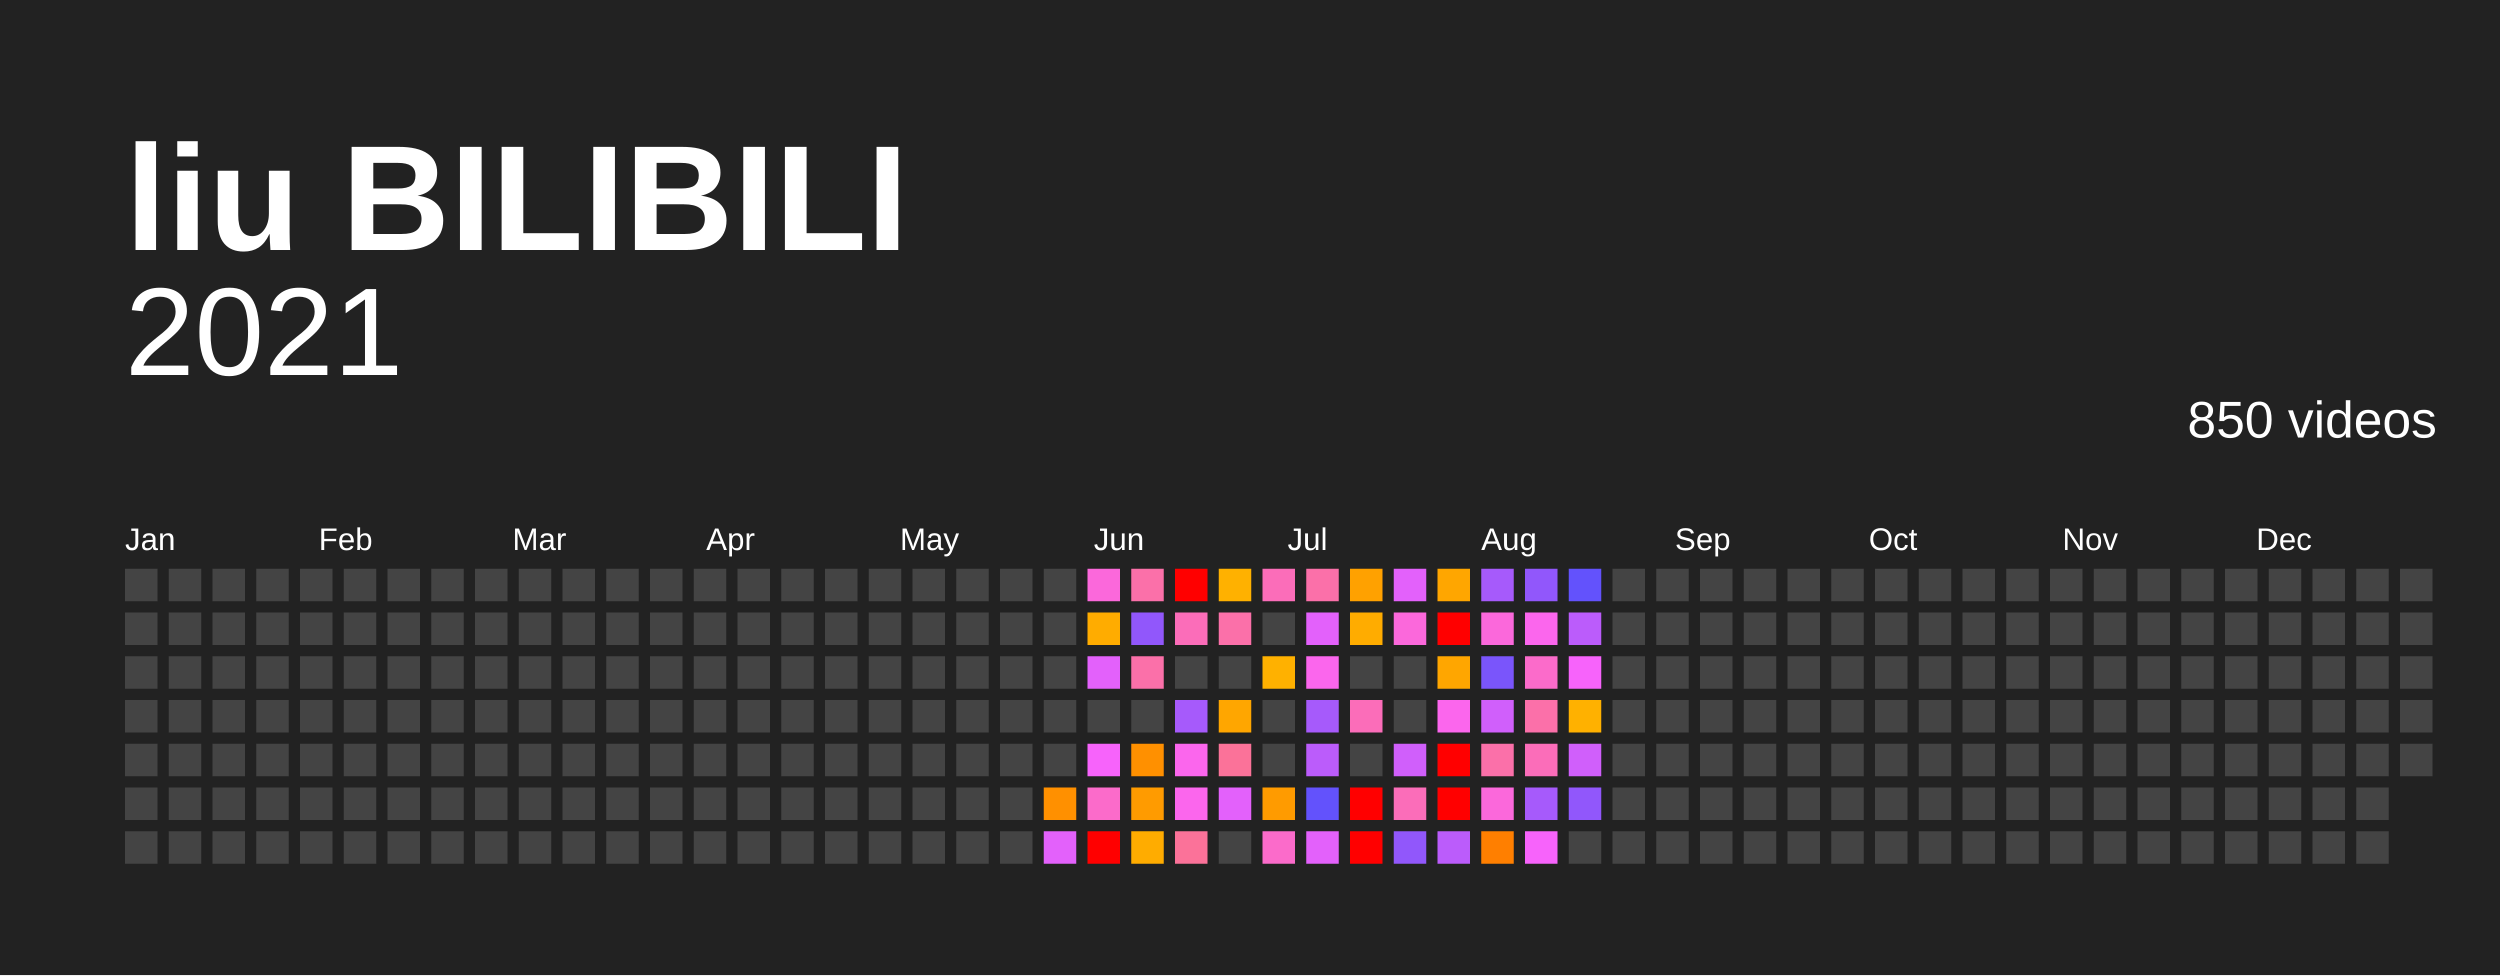
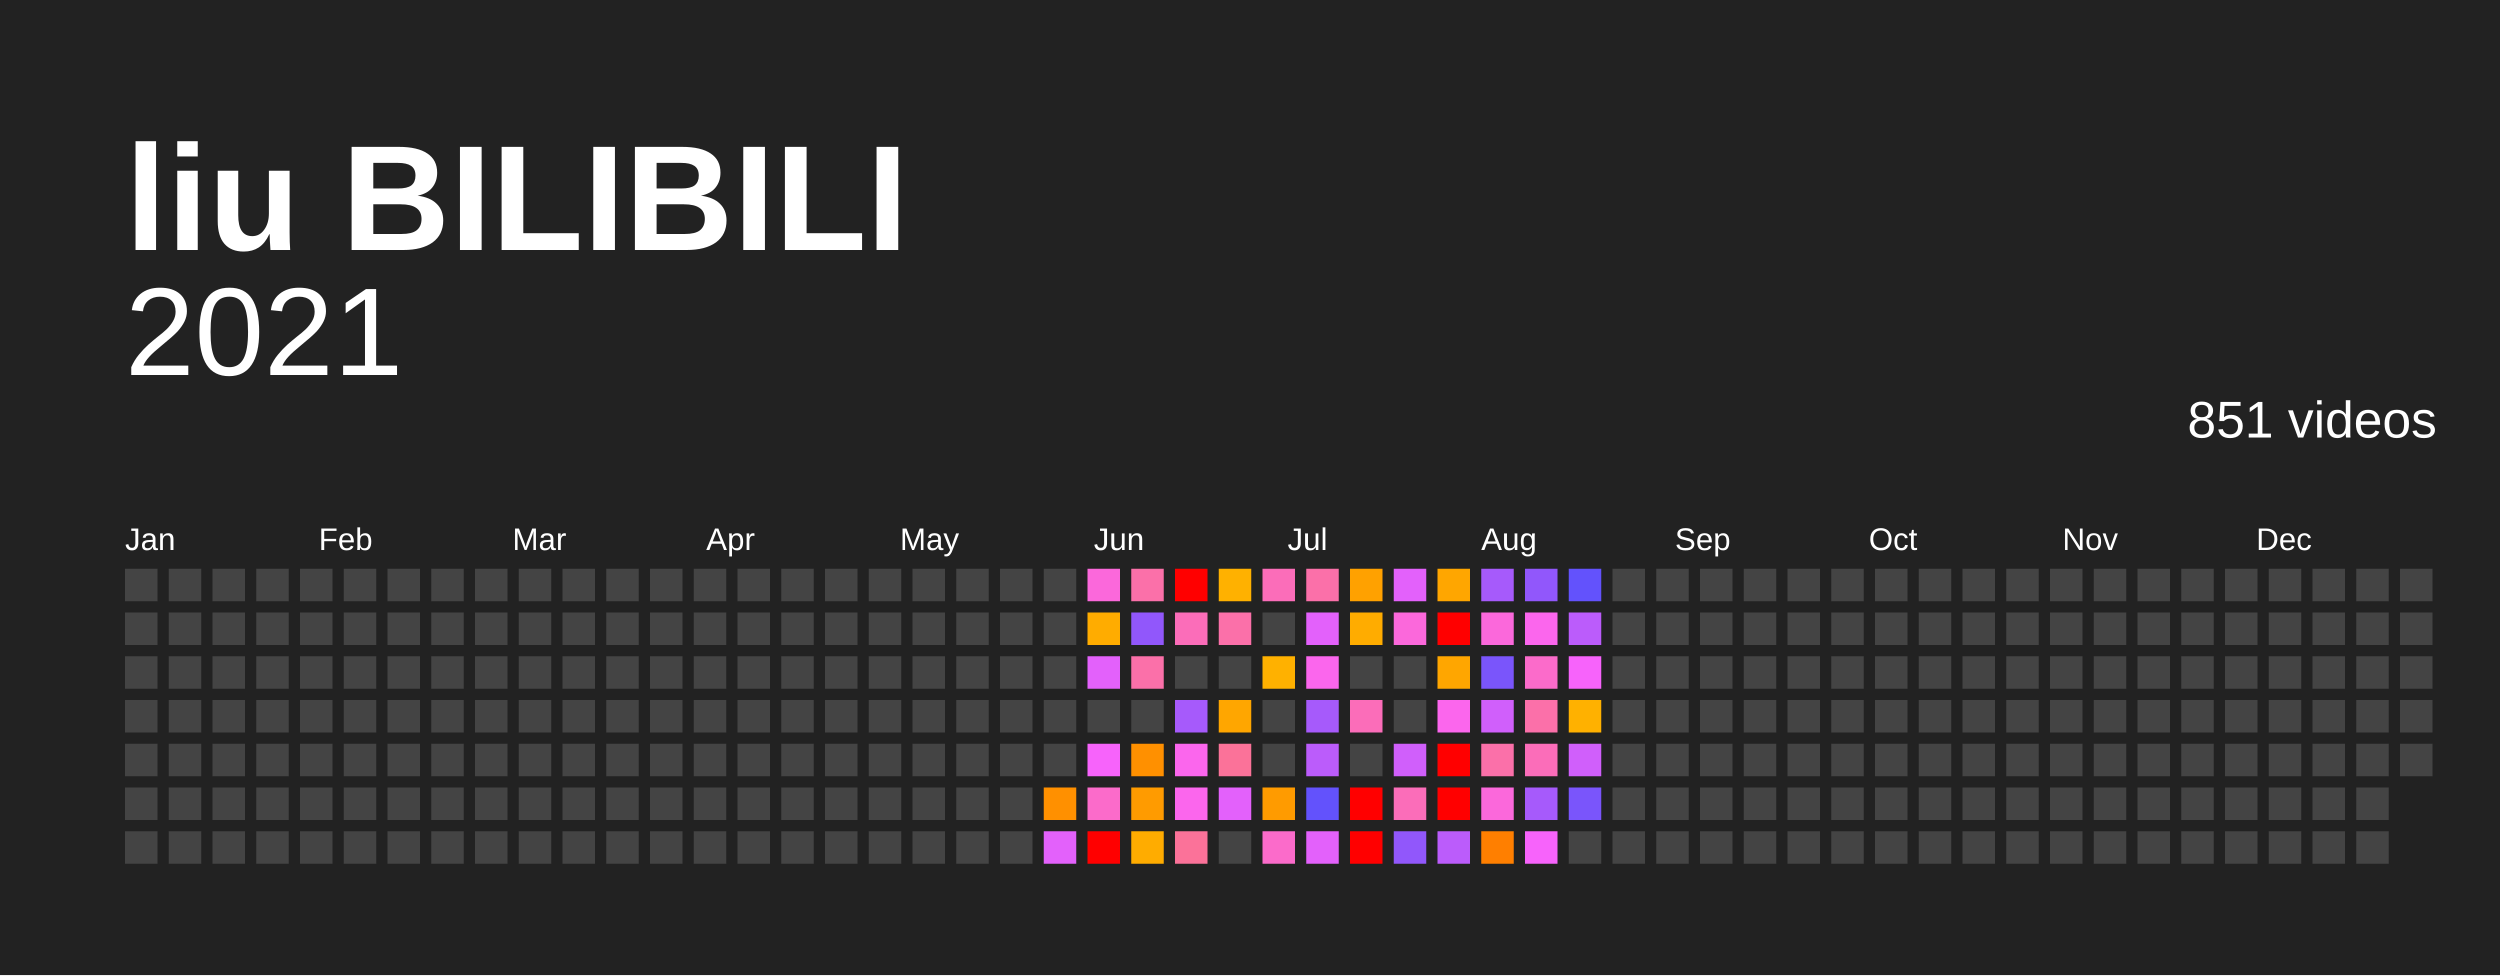
<svg xmlns="http://www.w3.org/2000/svg" baseProfile="full" height="78mm" version="1.1" viewBox="0,0,200,78" width="200mm">
  <defs />
  <rect fill="#222222" height="78" width="200" x="0" y="0" />
  <text fill="#FFFFFF" style="font-size:12px; font-family:Arial; font-weight:bold;" x="10" y="20">liu BILIBILI</text>
  <text alignment-baseline="hanging" fill="#FFFFFF" style="font-size:10.0px; font-family:Arial;" x="10" y="30">2021</text>
-   <text alignment-baseline="hanging" fill="#FFFFFF" style="font-size:4.125px; font-family:Arial;" x="175" y="35">850 videos</text>
+   <text alignment-baseline="hanging" fill="#FFFFFF" style="font-size:4.125px; font-family:Arial;" x="175" y="35">851 videos</text>
  <text fill="#FFFFFF" style="font-size:2.5px; font-family:Arial" x="10.0" y="44">Jan</text>
  <text fill="#FFFFFF" style="font-size:2.5px; font-family:Arial" x="25.5" y="44">Feb</text>
  <text fill="#FFFFFF" style="font-size:2.5px; font-family:Arial" x="41.0" y="44">Mar</text>
  <text fill="#FFFFFF" style="font-size:2.5px; font-family:Arial" x="56.5" y="44">Apr</text>
  <text fill="#FFFFFF" style="font-size:2.5px; font-family:Arial" x="72.0" y="44">May</text>
  <text fill="#FFFFFF" style="font-size:2.5px; font-family:Arial" x="87.5" y="44">Jun</text>
  <text fill="#FFFFFF" style="font-size:2.5px; font-family:Arial" x="103.0" y="44">Jul</text>
  <text fill="#FFFFFF" style="font-size:2.5px; font-family:Arial" x="118.5" y="44">Aug</text>
  <text fill="#FFFFFF" style="font-size:2.5px; font-family:Arial" x="134.0" y="44">Sep</text>
  <text fill="#FFFFFF" style="font-size:2.5px; font-family:Arial" x="149.5" y="44">Oct</text>
  <text fill="#FFFFFF" style="font-size:2.5px; font-family:Arial" x="165.0" y="44">Nov</text>
  <text fill="#FFFFFF" style="font-size:2.5px; font-family:Arial" x="180.5" y="44">Dec</text>
  <rect fill="#444444" height="2.6" width="2.6" x="10.0" y="45.5" />
  <rect fill="#444444" height="2.6" width="2.6" x="10.0" y="49.0" />
  <rect fill="#444444" height="2.6" width="2.6" x="10.0" y="52.5" />
  <rect fill="#444444" height="2.6" width="2.6" x="10.0" y="56.0" />
  <rect fill="#444444" height="2.6" width="2.6" x="10.0" y="59.5" />
  <rect fill="#444444" height="2.6" width="2.6" x="10.0" y="63.0" />
  <rect fill="#444444" height="2.6" width="2.6" x="10.0" y="66.5" />
  <rect fill="#444444" height="2.6" width="2.6" x="13.5" y="45.5" />
  <rect fill="#444444" height="2.6" width="2.6" x="13.5" y="49.0" />
  <rect fill="#444444" height="2.6" width="2.6" x="13.5" y="52.5" />
  <rect fill="#444444" height="2.6" width="2.6" x="13.5" y="56.0" />
  <rect fill="#444444" height="2.6" width="2.6" x="13.5" y="59.5" />
  <rect fill="#444444" height="2.6" width="2.6" x="13.5" y="63.0" />
  <rect fill="#444444" height="2.6" width="2.6" x="13.5" y="66.5" />
  <rect fill="#444444" height="2.6" width="2.6" x="17.0" y="45.5" />
  <rect fill="#444444" height="2.6" width="2.6" x="17.0" y="49.0" />
  <rect fill="#444444" height="2.6" width="2.6" x="17.0" y="52.5" />
  <rect fill="#444444" height="2.6" width="2.6" x="17.0" y="56.0" />
  <rect fill="#444444" height="2.6" width="2.6" x="17.0" y="59.5" />
  <rect fill="#444444" height="2.6" width="2.6" x="17.0" y="63.0" />
  <rect fill="#444444" height="2.6" width="2.6" x="17.0" y="66.5" />
  <rect fill="#444444" height="2.6" width="2.6" x="20.5" y="45.5" />
  <rect fill="#444444" height="2.6" width="2.6" x="20.5" y="49.0" />
  <rect fill="#444444" height="2.6" width="2.6" x="20.5" y="52.5" />
  <rect fill="#444444" height="2.6" width="2.6" x="20.5" y="56.0" />
  <rect fill="#444444" height="2.6" width="2.6" x="20.5" y="59.5" />
  <rect fill="#444444" height="2.6" width="2.6" x="20.5" y="63.0" />
  <rect fill="#444444" height="2.6" width="2.6" x="20.5" y="66.5" />
  <rect fill="#444444" height="2.6" width="2.6" x="24.0" y="45.5" />
  <rect fill="#444444" height="2.6" width="2.6" x="24.0" y="49.0" />
  <rect fill="#444444" height="2.6" width="2.6" x="24.0" y="52.5" />
  <rect fill="#444444" height="2.6" width="2.6" x="24.0" y="56.0" />
  <rect fill="#444444" height="2.6" width="2.6" x="24.0" y="59.5" />
  <rect fill="#444444" height="2.6" width="2.6" x="24.0" y="63.0" />
  <rect fill="#444444" height="2.6" width="2.6" x="24.0" y="66.5" />
  <rect fill="#444444" height="2.6" width="2.6" x="27.5" y="45.5" />
  <rect fill="#444444" height="2.6" width="2.6" x="27.5" y="49.0" />
  <rect fill="#444444" height="2.6" width="2.6" x="27.5" y="52.5" />
  <rect fill="#444444" height="2.6" width="2.6" x="27.5" y="56.0" />
  <rect fill="#444444" height="2.6" width="2.6" x="27.5" y="59.5" />
  <rect fill="#444444" height="2.6" width="2.6" x="27.5" y="63.0" />
  <rect fill="#444444" height="2.6" width="2.6" x="27.5" y="66.5" />
  <rect fill="#444444" height="2.6" width="2.6" x="31.0" y="45.5" />
  <rect fill="#444444" height="2.6" width="2.6" x="31.0" y="49.0" />
  <rect fill="#444444" height="2.6" width="2.6" x="31.0" y="52.5" />
  <rect fill="#444444" height="2.6" width="2.6" x="31.0" y="56.0" />
  <rect fill="#444444" height="2.6" width="2.6" x="31.0" y="59.5" />
  <rect fill="#444444" height="2.6" width="2.6" x="31.0" y="63.0" />
  <rect fill="#444444" height="2.6" width="2.6" x="31.0" y="66.5" />
  <rect fill="#444444" height="2.6" width="2.6" x="34.5" y="45.5" />
  <rect fill="#444444" height="2.6" width="2.6" x="34.5" y="49.0" />
  <rect fill="#444444" height="2.6" width="2.6" x="34.5" y="52.5" />
  <rect fill="#444444" height="2.6" width="2.6" x="34.5" y="56.0" />
  <rect fill="#444444" height="2.6" width="2.6" x="34.5" y="59.5" />
  <rect fill="#444444" height="2.6" width="2.6" x="34.5" y="63.0" />
  <rect fill="#444444" height="2.6" width="2.6" x="34.5" y="66.5" />
  <rect fill="#444444" height="2.6" width="2.6" x="38.0" y="45.5" />
  <rect fill="#444444" height="2.6" width="2.6" x="38.0" y="49.0" />
  <rect fill="#444444" height="2.6" width="2.6" x="38.0" y="52.5" />
  <rect fill="#444444" height="2.6" width="2.6" x="38.0" y="56.0" />
  <rect fill="#444444" height="2.6" width="2.6" x="38.0" y="59.5" />
  <rect fill="#444444" height="2.6" width="2.6" x="38.0" y="63.0" />
  <rect fill="#444444" height="2.6" width="2.6" x="38.0" y="66.5" />
  <rect fill="#444444" height="2.6" width="2.6" x="41.5" y="45.5" />
  <rect fill="#444444" height="2.6" width="2.6" x="41.5" y="49.0" />
  <rect fill="#444444" height="2.6" width="2.6" x="41.5" y="52.5" />
  <rect fill="#444444" height="2.6" width="2.6" x="41.5" y="56.0" />
  <rect fill="#444444" height="2.6" width="2.6" x="41.5" y="59.5" />
  <rect fill="#444444" height="2.6" width="2.6" x="41.5" y="63.0" />
  <rect fill="#444444" height="2.6" width="2.6" x="41.5" y="66.5" />
  <rect fill="#444444" height="2.6" width="2.6" x="45.0" y="45.5" />
  <rect fill="#444444" height="2.6" width="2.6" x="45.0" y="49.0" />
  <rect fill="#444444" height="2.6" width="2.6" x="45.0" y="52.5" />
  <rect fill="#444444" height="2.6" width="2.6" x="45.0" y="56.0" />
  <rect fill="#444444" height="2.6" width="2.6" x="45.0" y="59.5" />
  <rect fill="#444444" height="2.6" width="2.6" x="45.0" y="63.0" />
  <rect fill="#444444" height="2.6" width="2.6" x="45.0" y="66.5" />
  <rect fill="#444444" height="2.6" width="2.6" x="48.5" y="45.5" />
  <rect fill="#444444" height="2.6" width="2.6" x="48.5" y="49.0" />
  <rect fill="#444444" height="2.6" width="2.6" x="48.5" y="52.5" />
  <rect fill="#444444" height="2.6" width="2.6" x="48.5" y="56.0" />
  <rect fill="#444444" height="2.6" width="2.6" x="48.5" y="59.5" />
  <rect fill="#444444" height="2.6" width="2.6" x="48.5" y="63.0" />
  <rect fill="#444444" height="2.6" width="2.6" x="48.5" y="66.5" />
  <rect fill="#444444" height="2.6" width="2.6" x="52.0" y="45.5" />
  <rect fill="#444444" height="2.6" width="2.6" x="52.0" y="49.0" />
  <rect fill="#444444" height="2.6" width="2.6" x="52.0" y="52.5" />
  <rect fill="#444444" height="2.6" width="2.6" x="52.0" y="56.0" />
  <rect fill="#444444" height="2.6" width="2.6" x="52.0" y="59.5" />
  <rect fill="#444444" height="2.6" width="2.6" x="52.0" y="63.0" />
  <rect fill="#444444" height="2.6" width="2.6" x="52.0" y="66.5" />
  <rect fill="#444444" height="2.6" width="2.6" x="55.5" y="45.5" />
  <rect fill="#444444" height="2.6" width="2.6" x="55.5" y="49.0" />
  <rect fill="#444444" height="2.6" width="2.6" x="55.5" y="52.5" />
  <rect fill="#444444" height="2.6" width="2.6" x="55.5" y="56.0" />
  <rect fill="#444444" height="2.6" width="2.6" x="55.5" y="59.5" />
  <rect fill="#444444" height="2.6" width="2.6" x="55.5" y="63.0" />
  <rect fill="#444444" height="2.6" width="2.6" x="55.5" y="66.5" />
  <rect fill="#444444" height="2.6" width="2.6" x="59.0" y="45.5" />
  <rect fill="#444444" height="2.6" width="2.6" x="59.0" y="49.0" />
  <rect fill="#444444" height="2.6" width="2.6" x="59.0" y="52.5" />
  <rect fill="#444444" height="2.6" width="2.6" x="59.0" y="56.0" />
  <rect fill="#444444" height="2.6" width="2.6" x="59.0" y="59.5" />
  <rect fill="#444444" height="2.6" width="2.6" x="59.0" y="63.0" />
  <rect fill="#444444" height="2.6" width="2.6" x="59.0" y="66.5" />
  <rect fill="#444444" height="2.6" width="2.6" x="62.5" y="45.5" />
  <rect fill="#444444" height="2.6" width="2.6" x="62.5" y="49.0" />
  <rect fill="#444444" height="2.6" width="2.6" x="62.5" y="52.5" />
  <rect fill="#444444" height="2.6" width="2.6" x="62.5" y="56.0" />
  <rect fill="#444444" height="2.6" width="2.6" x="62.5" y="59.5" />
  <rect fill="#444444" height="2.6" width="2.6" x="62.5" y="63.0" />
  <rect fill="#444444" height="2.6" width="2.6" x="62.5" y="66.5" />
  <rect fill="#444444" height="2.6" width="2.6" x="66.0" y="45.5" />
  <rect fill="#444444" height="2.6" width="2.6" x="66.0" y="49.0" />
  <rect fill="#444444" height="2.6" width="2.6" x="66.0" y="52.5" />
  <rect fill="#444444" height="2.6" width="2.6" x="66.0" y="56.0" />
  <rect fill="#444444" height="2.6" width="2.6" x="66.0" y="59.5" />
  <rect fill="#444444" height="2.6" width="2.6" x="66.0" y="63.0" />
  <rect fill="#444444" height="2.6" width="2.6" x="66.0" y="66.5" />
  <rect fill="#444444" height="2.6" width="2.6" x="69.5" y="45.5" />
  <rect fill="#444444" height="2.6" width="2.6" x="69.5" y="49.0" />
  <rect fill="#444444" height="2.6" width="2.6" x="69.5" y="52.5" />
  <rect fill="#444444" height="2.6" width="2.6" x="69.5" y="56.0" />
  <rect fill="#444444" height="2.6" width="2.6" x="69.5" y="59.5" />
  <rect fill="#444444" height="2.6" width="2.6" x="69.5" y="63.0" />
  <rect fill="#444444" height="2.6" width="2.6" x="69.5" y="66.5" />
  <rect fill="#444444" height="2.6" width="2.6" x="73.0" y="45.5" />
  <rect fill="#444444" height="2.6" width="2.6" x="73.0" y="49.0" />
  <rect fill="#444444" height="2.6" width="2.6" x="73.0" y="52.5" />
  <rect fill="#444444" height="2.6" width="2.6" x="73.0" y="56.0" />
  <rect fill="#444444" height="2.6" width="2.6" x="73.0" y="59.5" />
  <rect fill="#444444" height="2.6" width="2.6" x="73.0" y="63.0" />
  <rect fill="#444444" height="2.6" width="2.6" x="73.0" y="66.5" />
  <rect fill="#444444" height="2.6" width="2.6" x="76.5" y="45.5" />
  <rect fill="#444444" height="2.6" width="2.6" x="76.5" y="49.0" />
  <rect fill="#444444" height="2.6" width="2.6" x="76.5" y="52.5" />
  <rect fill="#444444" height="2.6" width="2.6" x="76.5" y="56.0" />
  <rect fill="#444444" height="2.6" width="2.6" x="76.5" y="59.5" />
  <rect fill="#444444" height="2.6" width="2.6" x="76.5" y="63.0" />
  <rect fill="#444444" height="2.6" width="2.6" x="76.5" y="66.5" />
  <rect fill="#444444" height="2.6" width="2.6" x="80.0" y="45.5" />
  <rect fill="#444444" height="2.6" width="2.6" x="80.0" y="49.0" />
  <rect fill="#444444" height="2.6" width="2.6" x="80.0" y="52.5" />
  <rect fill="#444444" height="2.6" width="2.6" x="80.0" y="56.0" />
  <rect fill="#444444" height="2.6" width="2.6" x="80.0" y="59.5" />
  <rect fill="#444444" height="2.6" width="2.6" x="80.0" y="63.0" />
  <rect fill="#444444" height="2.6" width="2.6" x="80.0" y="66.5" />
  <rect fill="#444444" height="2.6" width="2.6" x="83.5" y="45.5" />
  <rect fill="#444444" height="2.6" width="2.6" x="83.5" y="49.0" />
  <rect fill="#444444" height="2.6" width="2.6" x="83.5" y="52.5" />
  <rect fill="#444444" height="2.6" width="2.6" x="83.5" y="56.0" />
  <rect fill="#444444" height="2.6" width="2.6" x="83.5" y="59.5" />
  <rect fill="#ff9000" height="2.6" width="2.6" x="83.5" y="63.0" />
  <rect fill="#e361fb" height="2.6" width="2.6" x="83.5" y="66.5" />
  <rect fill="#fb68db" height="2.6" width="2.6" x="87.0" y="45.5" />
  <rect fill="#ffac00" height="2.6" width="2.6" x="87.0" y="49.0" />
  <rect fill="#e361fb" height="2.6" width="2.6" x="87.0" y="52.5" />
  <rect fill="#444444" height="2.6" width="2.6" x="87.0" y="56.0" />
  <rect fill="#f763fb" height="2.6" width="2.6" x="87.0" y="59.5" />
  <rect fill="#fb6bca" height="2.6" width="2.6" x="87.0" y="63.0" />
  <rect fill="red" height="2.6" width="2.6" x="87.0" y="66.5" />
  <rect fill="#fb70a9" height="2.6" width="2.6" x="90.5" y="45.5" />
  <rect fill="#9157fb" height="2.6" width="2.6" x="90.5" y="49.0" />
  <rect fill="#fb70a9" height="2.6" width="2.6" x="90.5" y="52.5" />
  <rect fill="#444444" height="2.6" width="2.6" x="90.5" y="56.0" />
  <rect fill="#ff9000" height="2.6" width="2.6" x="90.5" y="59.5" />
  <rect fill="#ff9b00" height="2.6" width="2.6" x="90.5" y="63.0" />
  <rect fill="#ffac00" height="2.6" width="2.6" x="90.5" y="66.5" />
  <rect fill="red" height="2.6" width="2.6" x="94.0" y="45.5" />
  <rect fill="#fb6db9" height="2.6" width="2.6" x="94.0" y="49.0" />
  <rect fill="#444444" height="2.6" width="2.6" x="94.0" y="52.5" />
  <rect fill="#a65afb" height="2.6" width="2.6" x="94.0" y="56.0" />
  <rect fill="#fb66ed" height="2.6" width="2.6" x="94.0" y="59.5" />
  <rect fill="#fb66ed" height="2.6" width="2.6" x="94.0" y="63.0" />
  <rect fill="#fb7299" height="2.6" width="2.6" x="94.0" y="66.5" />
  <rect fill="#ffb100" height="2.6" width="2.6" x="97.5" y="45.5" />
  <rect fill="#fb70a9" height="2.6" width="2.6" x="97.5" y="49.0" />
  <rect fill="#444444" height="2.6" width="2.6" x="97.5" y="52.5" />
  <rect fill="#ffa600" height="2.6" width="2.6" x="97.5" y="56.0" />
  <rect fill="#fb7299" height="2.6" width="2.6" x="97.5" y="59.5" />
  <rect fill="#e361fb" height="2.6" width="2.6" x="97.5" y="63.0" />
  <rect fill="#444444" height="2.6" width="2.6" x="97.5" y="66.5" />
  <rect fill="#fb6db9" height="2.6" width="2.6" x="101.0" y="45.5" />
  <rect fill="#444444" height="2.6" width="2.6" x="101.0" y="49.0" />
  <rect fill="#ffb100" height="2.6" width="2.6" x="101.0" y="52.5" />
  <rect fill="#444444" height="2.6" width="2.6" x="101.0" y="56.0" />
  <rect fill="#444444" height="2.6" width="2.6" x="101.0" y="59.5" />
  <rect fill="#ff9b00" height="2.6" width="2.6" x="101.0" y="63.0" />
  <rect fill="#fb6bca" height="2.6" width="2.6" x="101.0" y="66.5" />
  <rect fill="#fb70a9" height="2.6" width="2.6" x="104.5" y="45.5" />
  <rect fill="#e361fb" height="2.6" width="2.6" x="104.5" y="49.0" />
  <rect fill="#fb66ed" height="2.6" width="2.6" x="104.5" y="52.5" />
  <rect fill="#a65afb" height="2.6" width="2.6" x="104.5" y="56.0" />
  <rect fill="#bb5cfb" height="2.6" width="2.6" x="104.5" y="59.5" />
  <rect fill="#6352fc" height="2.6" width="2.6" x="104.5" y="63.0" />
  <rect fill="#e361fb" height="2.6" width="2.6" x="104.5" y="66.5" />
  <rect fill="#ffa100" height="2.6" width="2.6" x="108.0" y="45.5" />
  <rect fill="#ffac00" height="2.6" width="2.6" x="108.0" y="49.0" />
  <rect fill="#444444" height="2.6" width="2.6" x="108.0" y="52.5" />
  <rect fill="#fb6db9" height="2.6" width="2.6" x="108.0" y="56.0" />
  <rect fill="#444444" height="2.6" width="2.6" x="108.0" y="59.5" />
  <rect fill="red" height="2.6" width="2.6" x="108.0" y="63.0" />
  <rect fill="red" height="2.6" width="2.6" x="108.0" y="66.5" />
  <rect fill="#e361fb" height="2.6" width="2.6" x="111.5" y="45.5" />
  <rect fill="#fb68db" height="2.6" width="2.6" x="111.5" y="49.0" />
  <rect fill="#444444" height="2.6" width="2.6" x="111.5" y="52.5" />
  <rect fill="#444444" height="2.6" width="2.6" x="111.5" y="56.0" />
  <rect fill="#d05ffb" height="2.6" width="2.6" x="111.5" y="59.5" />
  <rect fill="#fb6db9" height="2.6" width="2.6" x="111.5" y="63.0" />
  <rect fill="#9157fb" height="2.6" width="2.6" x="111.5" y="66.5" />
  <rect fill="#ffa600" height="2.6" width="2.6" x="115.0" y="45.5" />
  <rect fill="red" height="2.6" width="2.6" x="115.0" y="49.0" />
  <rect fill="#ffa600" height="2.6" width="2.6" x="115.0" y="52.5" />
  <rect fill="#fb66ed" height="2.6" width="2.6" x="115.0" y="56.0" />
  <rect fill="red" height="2.6" width="2.6" x="115.0" y="59.5" />
  <rect fill="red" height="2.6" width="2.6" x="115.0" y="63.0" />
  <rect fill="#bb5cfb" height="2.6" width="2.6" x="115.0" y="66.5" />
  <rect fill="#a65afb" height="2.6" width="2.6" x="118.5" y="45.5" />
  <rect fill="#fb68db" height="2.6" width="2.6" x="118.5" y="49.0" />
  <rect fill="#7a55fb" height="2.6" width="2.6" x="118.5" y="52.5" />
  <rect fill="#d05ffb" height="2.6" width="2.6" x="118.5" y="56.0" />
  <rect fill="#fb70a9" height="2.6" width="2.6" x="118.5" y="59.5" />
  <rect fill="#fb68db" height="2.6" width="2.6" x="118.5" y="63.0" />
  <rect fill="#ff7f00" height="2.6" width="2.6" x="118.5" y="66.5" />
  <rect fill="#9157fb" height="2.6" width="2.6" x="122.0" y="45.5" />
  <rect fill="#fb66ed" height="2.6" width="2.6" x="122.0" y="49.0" />
  <rect fill="#fb6bca" height="2.6" width="2.6" x="122.0" y="52.5" />
  <rect fill="#fb70a9" height="2.6" width="2.6" x="122.0" y="56.0" />
  <rect fill="#fb6db9" height="2.6" width="2.6" x="122.0" y="59.5" />
  <rect fill="#a65afb" height="2.6" width="2.6" x="122.0" y="63.0" />
  <rect fill="#f763fb" height="2.6" width="2.6" x="122.0" y="66.5" />
  <rect fill="#6352fc" height="2.6" width="2.6" x="125.5" y="45.5" />
  <rect fill="#bb5cfb" height="2.6" width="2.6" x="125.5" y="49.0" />
  <rect fill="#f763fb" height="2.6" width="2.6" x="125.5" y="52.5" />
  <rect fill="#ffb100" height="2.6" width="2.6" x="125.5" y="56.0" />
  <rect fill="#d05ffb" height="2.6" width="2.6" x="125.5" y="59.5" />
-   <rect fill="#9157fb" height="2.6" width="2.6" x="125.5" y="63.0" />
+   <rect fill="#7a55fb" height="2.6" width="2.6" x="125.5" y="63.0" />
  <rect fill="#444444" height="2.6" width="2.6" x="125.5" y="66.5" />
  <rect fill="#444444" height="2.6" width="2.6" x="129.0" y="45.5" />
  <rect fill="#444444" height="2.6" width="2.6" x="129.0" y="49.0" />
  <rect fill="#444444" height="2.6" width="2.6" x="129.0" y="52.5" />
  <rect fill="#444444" height="2.6" width="2.6" x="129.0" y="56.0" />
  <rect fill="#444444" height="2.6" width="2.6" x="129.0" y="59.5" />
  <rect fill="#444444" height="2.6" width="2.6" x="129.0" y="63.0" />
  <rect fill="#444444" height="2.6" width="2.6" x="129.0" y="66.5" />
  <rect fill="#444444" height="2.6" width="2.6" x="132.5" y="45.5" />
  <rect fill="#444444" height="2.6" width="2.6" x="132.5" y="49.0" />
  <rect fill="#444444" height="2.6" width="2.6" x="132.5" y="52.5" />
  <rect fill="#444444" height="2.6" width="2.6" x="132.5" y="56.0" />
  <rect fill="#444444" height="2.6" width="2.6" x="132.5" y="59.5" />
  <rect fill="#444444" height="2.6" width="2.6" x="132.5" y="63.0" />
  <rect fill="#444444" height="2.6" width="2.6" x="132.5" y="66.5" />
  <rect fill="#444444" height="2.6" width="2.6" x="136.0" y="45.5" />
  <rect fill="#444444" height="2.6" width="2.6" x="136.0" y="49.0" />
  <rect fill="#444444" height="2.6" width="2.6" x="136.0" y="52.5" />
  <rect fill="#444444" height="2.6" width="2.6" x="136.0" y="56.0" />
  <rect fill="#444444" height="2.6" width="2.6" x="136.0" y="59.5" />
  <rect fill="#444444" height="2.6" width="2.6" x="136.0" y="63.0" />
  <rect fill="#444444" height="2.6" width="2.6" x="136.0" y="66.5" />
  <rect fill="#444444" height="2.6" width="2.6" x="139.5" y="45.5" />
  <rect fill="#444444" height="2.6" width="2.6" x="139.5" y="49.0" />
  <rect fill="#444444" height="2.6" width="2.6" x="139.5" y="52.5" />
  <rect fill="#444444" height="2.6" width="2.6" x="139.5" y="56.0" />
  <rect fill="#444444" height="2.6" width="2.6" x="139.5" y="59.5" />
  <rect fill="#444444" height="2.6" width="2.6" x="139.5" y="63.0" />
  <rect fill="#444444" height="2.6" width="2.6" x="139.5" y="66.5" />
  <rect fill="#444444" height="2.6" width="2.6" x="143.0" y="45.5" />
  <rect fill="#444444" height="2.6" width="2.6" x="143.0" y="49.0" />
  <rect fill="#444444" height="2.6" width="2.6" x="143.0" y="52.5" />
  <rect fill="#444444" height="2.6" width="2.6" x="143.0" y="56.0" />
  <rect fill="#444444" height="2.6" width="2.6" x="143.0" y="59.5" />
  <rect fill="#444444" height="2.6" width="2.6" x="143.0" y="63.0" />
  <rect fill="#444444" height="2.6" width="2.6" x="143.0" y="66.5" />
  <rect fill="#444444" height="2.6" width="2.6" x="146.5" y="45.5" />
  <rect fill="#444444" height="2.6" width="2.6" x="146.5" y="49.0" />
  <rect fill="#444444" height="2.6" width="2.6" x="146.5" y="52.5" />
  <rect fill="#444444" height="2.6" width="2.6" x="146.5" y="56.0" />
  <rect fill="#444444" height="2.6" width="2.6" x="146.5" y="59.5" />
  <rect fill="#444444" height="2.6" width="2.6" x="146.5" y="63.0" />
  <rect fill="#444444" height="2.6" width="2.6" x="146.5" y="66.5" />
  <rect fill="#444444" height="2.6" width="2.6" x="150.0" y="45.5" />
  <rect fill="#444444" height="2.6" width="2.6" x="150.0" y="49.0" />
  <rect fill="#444444" height="2.6" width="2.6" x="150.0" y="52.5" />
  <rect fill="#444444" height="2.6" width="2.6" x="150.0" y="56.0" />
  <rect fill="#444444" height="2.6" width="2.6" x="150.0" y="59.5" />
  <rect fill="#444444" height="2.6" width="2.6" x="150.0" y="63.0" />
  <rect fill="#444444" height="2.6" width="2.6" x="150.0" y="66.5" />
  <rect fill="#444444" height="2.6" width="2.6" x="153.5" y="45.5" />
  <rect fill="#444444" height="2.6" width="2.6" x="153.5" y="49.0" />
  <rect fill="#444444" height="2.6" width="2.6" x="153.5" y="52.5" />
  <rect fill="#444444" height="2.6" width="2.6" x="153.5" y="56.0" />
  <rect fill="#444444" height="2.6" width="2.6" x="153.5" y="59.5" />
  <rect fill="#444444" height="2.6" width="2.6" x="153.5" y="63.0" />
  <rect fill="#444444" height="2.6" width="2.6" x="153.5" y="66.5" />
  <rect fill="#444444" height="2.6" width="2.6" x="157.0" y="45.5" />
  <rect fill="#444444" height="2.6" width="2.6" x="157.0" y="49.0" />
  <rect fill="#444444" height="2.6" width="2.6" x="157.0" y="52.5" />
  <rect fill="#444444" height="2.6" width="2.6" x="157.0" y="56.0" />
  <rect fill="#444444" height="2.6" width="2.6" x="157.0" y="59.5" />
  <rect fill="#444444" height="2.6" width="2.6" x="157.0" y="63.0" />
  <rect fill="#444444" height="2.6" width="2.6" x="157.0" y="66.5" />
  <rect fill="#444444" height="2.6" width="2.6" x="160.5" y="45.5" />
  <rect fill="#444444" height="2.6" width="2.6" x="160.5" y="49.0" />
  <rect fill="#444444" height="2.6" width="2.6" x="160.5" y="52.5" />
  <rect fill="#444444" height="2.6" width="2.6" x="160.5" y="56.0" />
  <rect fill="#444444" height="2.6" width="2.6" x="160.5" y="59.5" />
  <rect fill="#444444" height="2.6" width="2.6" x="160.5" y="63.0" />
  <rect fill="#444444" height="2.6" width="2.6" x="160.5" y="66.5" />
  <rect fill="#444444" height="2.6" width="2.6" x="164.0" y="45.5" />
  <rect fill="#444444" height="2.6" width="2.6" x="164.0" y="49.0" />
  <rect fill="#444444" height="2.6" width="2.6" x="164.0" y="52.5" />
  <rect fill="#444444" height="2.6" width="2.6" x="164.0" y="56.0" />
  <rect fill="#444444" height="2.6" width="2.6" x="164.0" y="59.5" />
  <rect fill="#444444" height="2.6" width="2.6" x="164.0" y="63.0" />
  <rect fill="#444444" height="2.6" width="2.6" x="164.0" y="66.5" />
  <rect fill="#444444" height="2.6" width="2.6" x="167.5" y="45.5" />
  <rect fill="#444444" height="2.6" width="2.6" x="167.5" y="49.0" />
  <rect fill="#444444" height="2.6" width="2.6" x="167.5" y="52.5" />
  <rect fill="#444444" height="2.6" width="2.6" x="167.5" y="56.0" />
  <rect fill="#444444" height="2.6" width="2.6" x="167.5" y="59.5" />
  <rect fill="#444444" height="2.6" width="2.6" x="167.5" y="63.0" />
  <rect fill="#444444" height="2.6" width="2.6" x="167.5" y="66.5" />
  <rect fill="#444444" height="2.6" width="2.6" x="171.0" y="45.5" />
  <rect fill="#444444" height="2.6" width="2.6" x="171.0" y="49.0" />
  <rect fill="#444444" height="2.6" width="2.6" x="171.0" y="52.5" />
  <rect fill="#444444" height="2.6" width="2.6" x="171.0" y="56.0" />
  <rect fill="#444444" height="2.6" width="2.6" x="171.0" y="59.5" />
  <rect fill="#444444" height="2.6" width="2.6" x="171.0" y="63.0" />
  <rect fill="#444444" height="2.6" width="2.6" x="171.0" y="66.5" />
  <rect fill="#444444" height="2.6" width="2.6" x="174.5" y="45.5" />
  <rect fill="#444444" height="2.6" width="2.6" x="174.5" y="49.0" />
  <rect fill="#444444" height="2.6" width="2.6" x="174.5" y="52.5" />
  <rect fill="#444444" height="2.6" width="2.6" x="174.5" y="56.0" />
  <rect fill="#444444" height="2.6" width="2.6" x="174.5" y="59.5" />
  <rect fill="#444444" height="2.6" width="2.6" x="174.5" y="63.0" />
  <rect fill="#444444" height="2.6" width="2.6" x="174.5" y="66.5" />
  <rect fill="#444444" height="2.6" width="2.6" x="178.0" y="45.5" />
  <rect fill="#444444" height="2.6" width="2.6" x="178.0" y="49.0" />
  <rect fill="#444444" height="2.6" width="2.6" x="178.0" y="52.5" />
  <rect fill="#444444" height="2.6" width="2.6" x="178.0" y="56.0" />
  <rect fill="#444444" height="2.6" width="2.6" x="178.0" y="59.5" />
  <rect fill="#444444" height="2.6" width="2.6" x="178.0" y="63.0" />
  <rect fill="#444444" height="2.6" width="2.6" x="178.0" y="66.5" />
  <rect fill="#444444" height="2.6" width="2.6" x="181.5" y="45.5" />
  <rect fill="#444444" height="2.6" width="2.6" x="181.5" y="49.0" />
  <rect fill="#444444" height="2.6" width="2.6" x="181.5" y="52.5" />
  <rect fill="#444444" height="2.6" width="2.6" x="181.5" y="56.0" />
  <rect fill="#444444" height="2.6" width="2.6" x="181.5" y="59.5" />
  <rect fill="#444444" height="2.6" width="2.6" x="181.5" y="63.0" />
  <rect fill="#444444" height="2.6" width="2.6" x="181.5" y="66.5" />
  <rect fill="#444444" height="2.6" width="2.6" x="185.0" y="45.5" />
  <rect fill="#444444" height="2.6" width="2.6" x="185.0" y="49.0" />
  <rect fill="#444444" height="2.6" width="2.6" x="185.0" y="52.5" />
  <rect fill="#444444" height="2.6" width="2.6" x="185.0" y="56.0" />
  <rect fill="#444444" height="2.6" width="2.6" x="185.0" y="59.5" />
  <rect fill="#444444" height="2.6" width="2.6" x="185.0" y="63.0" />
  <rect fill="#444444" height="2.6" width="2.6" x="185.0" y="66.5" />
  <rect fill="#444444" height="2.6" width="2.6" x="188.5" y="45.5" />
  <rect fill="#444444" height="2.6" width="2.6" x="188.5" y="49.0" />
  <rect fill="#444444" height="2.6" width="2.6" x="188.5" y="52.5" />
  <rect fill="#444444" height="2.6" width="2.6" x="188.5" y="56.0" />
  <rect fill="#444444" height="2.6" width="2.6" x="188.5" y="59.5" />
  <rect fill="#444444" height="2.6" width="2.6" x="188.5" y="63.0" />
  <rect fill="#444444" height="2.6" width="2.6" x="188.5" y="66.5" />
  <rect fill="#444444" height="2.6" width="2.6" x="192.0" y="45.5" />
  <rect fill="#444444" height="2.6" width="2.6" x="192.0" y="49.0" />
  <rect fill="#444444" height="2.6" width="2.6" x="192.0" y="52.5" />
  <rect fill="#444444" height="2.6" width="2.6" x="192.0" y="56.0" />
  <rect fill="#444444" height="2.6" width="2.6" x="192.0" y="59.5" />
</svg>
